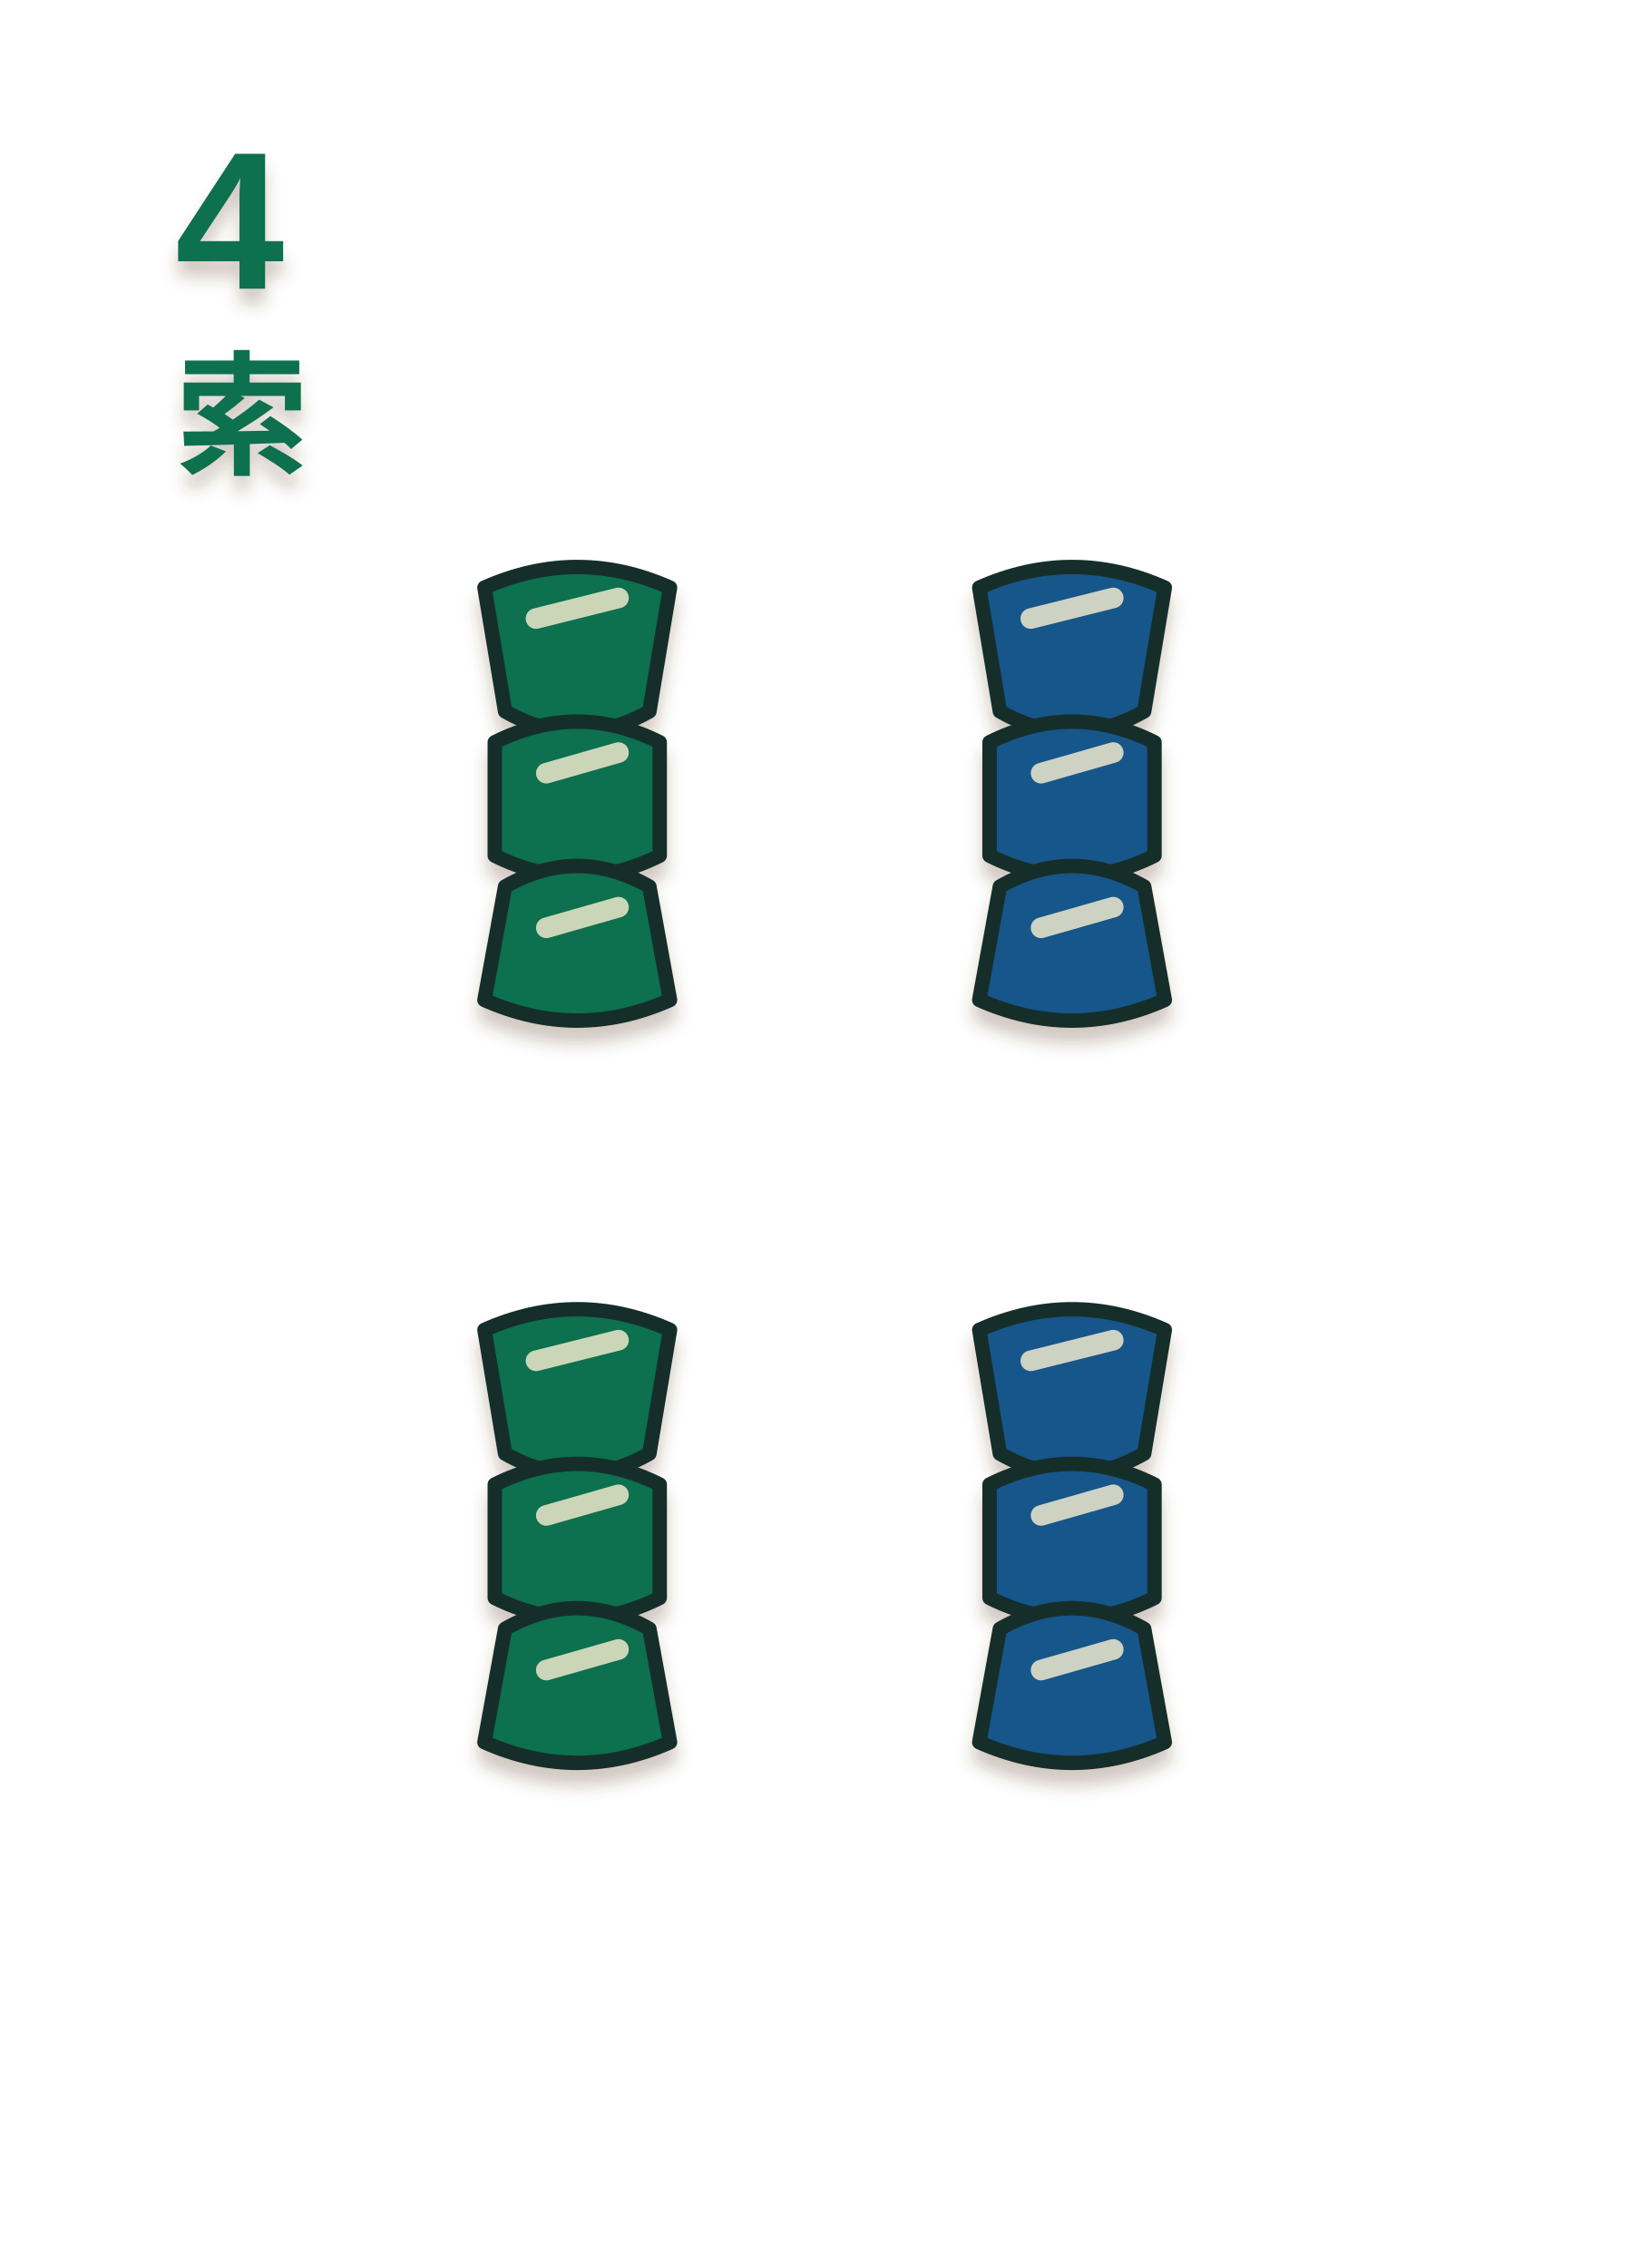
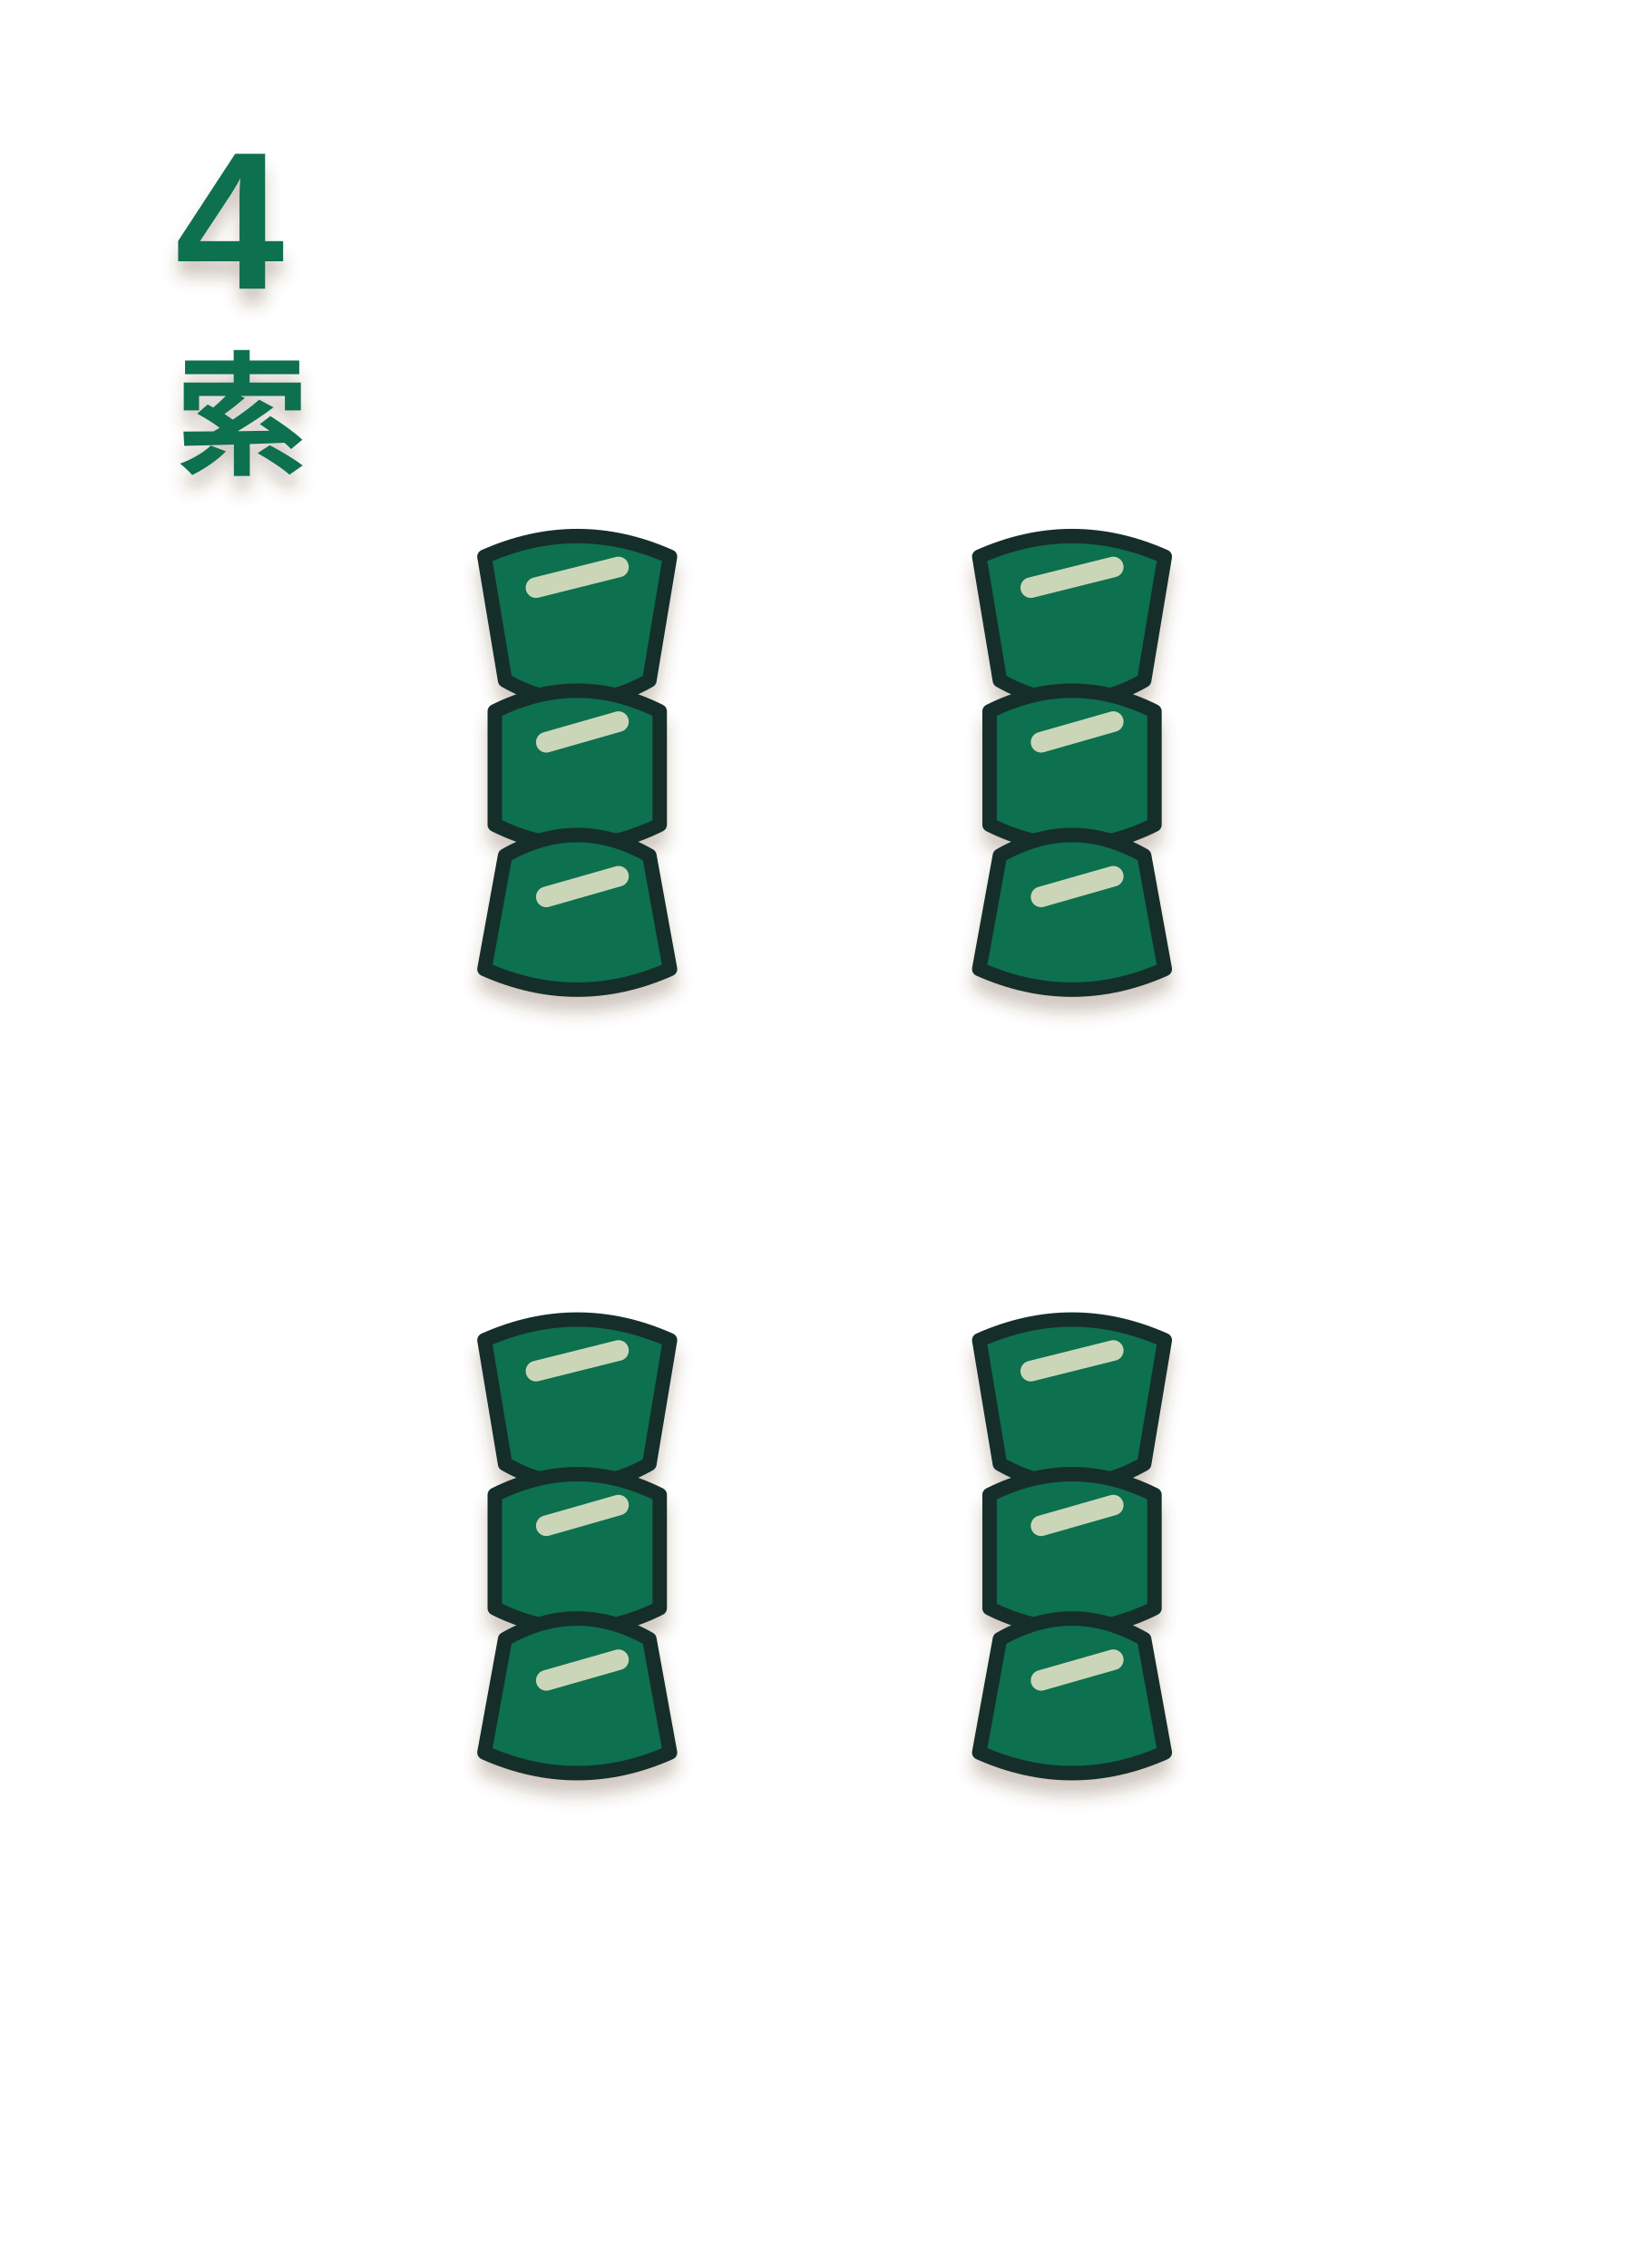
<svg xmlns="http://www.w3.org/2000/svg" viewBox="0 0 160 220">
  <defs>
    <filter id="soft">
      <feDropShadow dx="0" dy="1.5" stdDeviation=".8" flood-color="#5b3b1c" flood-opacity=".28" />
    </filter>
  </defs>
  <g filter="url(#soft)">
    <g font-family="Arial,Noto Sans TC,sans-serif" font-weight="800" fill="#08704f">
      <text x="17" y="28" font-size="19">4</text>
      <text x="17" y="45" font-size="13">索</text>
    </g>
-     <g transform="translate(56 77) scale(1)" stroke="#172d29" stroke-width="1.4" stroke-linejoin="round">
+     <g transform="translate(56 74) scale(1)" stroke="#172d29" stroke-width="1.4" stroke-linejoin="round">
      <path d="M-9-20Q0-24 9-20L7-8Q0-4-7-8Z" fill="#08704f" />
      <path d="M-8-5Q0-9 8-5L8 6Q0 10-8 6Z" fill="#08704f" />
      <path d="M-7 9Q0 5 7 9L9 20Q0 24-9 20Z" fill="#08704f" />
      <path d="M-4-17L4-19M-3-2L4-4M-3 13L4 11" stroke="#f7edcf" stroke-width="2" stroke-linecap="round" opacity=".82" />
    </g>
-     <g transform="translate(104 77) scale(1)" stroke="#172d29" stroke-width="1.4" stroke-linejoin="round">
-       <path d="M-9-20Q0-24 9-20L7-8Q0-4-7-8Z" fill="#15568a" />
-       <path d="M-8-5Q0-9 8-5L8 6Q0 10-8 6Z" fill="#15568a" />
-       <path d="M-7 9Q0 5 7 9L9 20Q0 24-9 20Z" fill="#15568a" />
-       <path d="M-4-17L4-19M-3-2L4-4M-3 13L4 11" stroke="#f7edcf" stroke-width="2" stroke-linecap="round" opacity=".82" />
-     </g>
-     <g transform="translate(56 149) scale(1)" stroke="#172d29" stroke-width="1.4" stroke-linejoin="round">
+     <g transform="translate(104 74) scale(1)" stroke="#172d29" stroke-width="1.4" stroke-linejoin="round">
      <path d="M-9-20Q0-24 9-20L7-8Q0-4-7-8Z" fill="#08704f" />
      <path d="M-8-5Q0-9 8-5L8 6Q0 10-8 6Z" fill="#08704f" />
      <path d="M-7 9Q0 5 7 9L9 20Q0 24-9 20Z" fill="#08704f" />
      <path d="M-4-17L4-19M-3-2L4-4M-3 13L4 11" stroke="#f7edcf" stroke-width="2" stroke-linecap="round" opacity=".82" />
    </g>
-     <g transform="translate(104 149) scale(1)" stroke="#172d29" stroke-width="1.4" stroke-linejoin="round">
-       <path d="M-9-20Q0-24 9-20L7-8Q0-4-7-8Z" fill="#15568a" />
-       <path d="M-8-5Q0-9 8-5L8 6Q0 10-8 6Z" fill="#15568a" />
-       <path d="M-7 9Q0 5 7 9L9 20Q0 24-9 20Z" fill="#15568a" />
+     <g transform="translate(56 150) scale(1)" stroke="#172d29" stroke-width="1.4" stroke-linejoin="round">
+       <path d="M-9-20Q0-24 9-20L7-8Q0-4-7-8Z" fill="#08704f" />
+       <path d="M-8-5Q0-9 8-5L8 6Q0 10-8 6Z" fill="#08704f" />
+       <path d="M-7 9Q0 5 7 9L9 20Q0 24-9 20Z" fill="#08704f" />
+       <path d="M-4-17L4-19M-3-2L4-4M-3 13L4 11" stroke="#f7edcf" stroke-width="2" stroke-linecap="round" opacity=".82" />
+     </g>
+     <g transform="translate(104 150) scale(1)" stroke="#172d29" stroke-width="1.4" stroke-linejoin="round">
+       <path d="M-9-20Q0-24 9-20L7-8Q0-4-7-8Z" fill="#08704f" />
+       <path d="M-8-5Q0-9 8-5L8 6Q0 10-8 6Z" fill="#08704f" />
+       <path d="M-7 9Q0 5 7 9L9 20Q0 24-9 20Z" fill="#08704f" />
      <path d="M-4-17L4-19M-3-2L4-4M-3 13L4 11" stroke="#f7edcf" stroke-width="2" stroke-linecap="round" opacity=".82" />
    </g>
  </g>
</svg>
